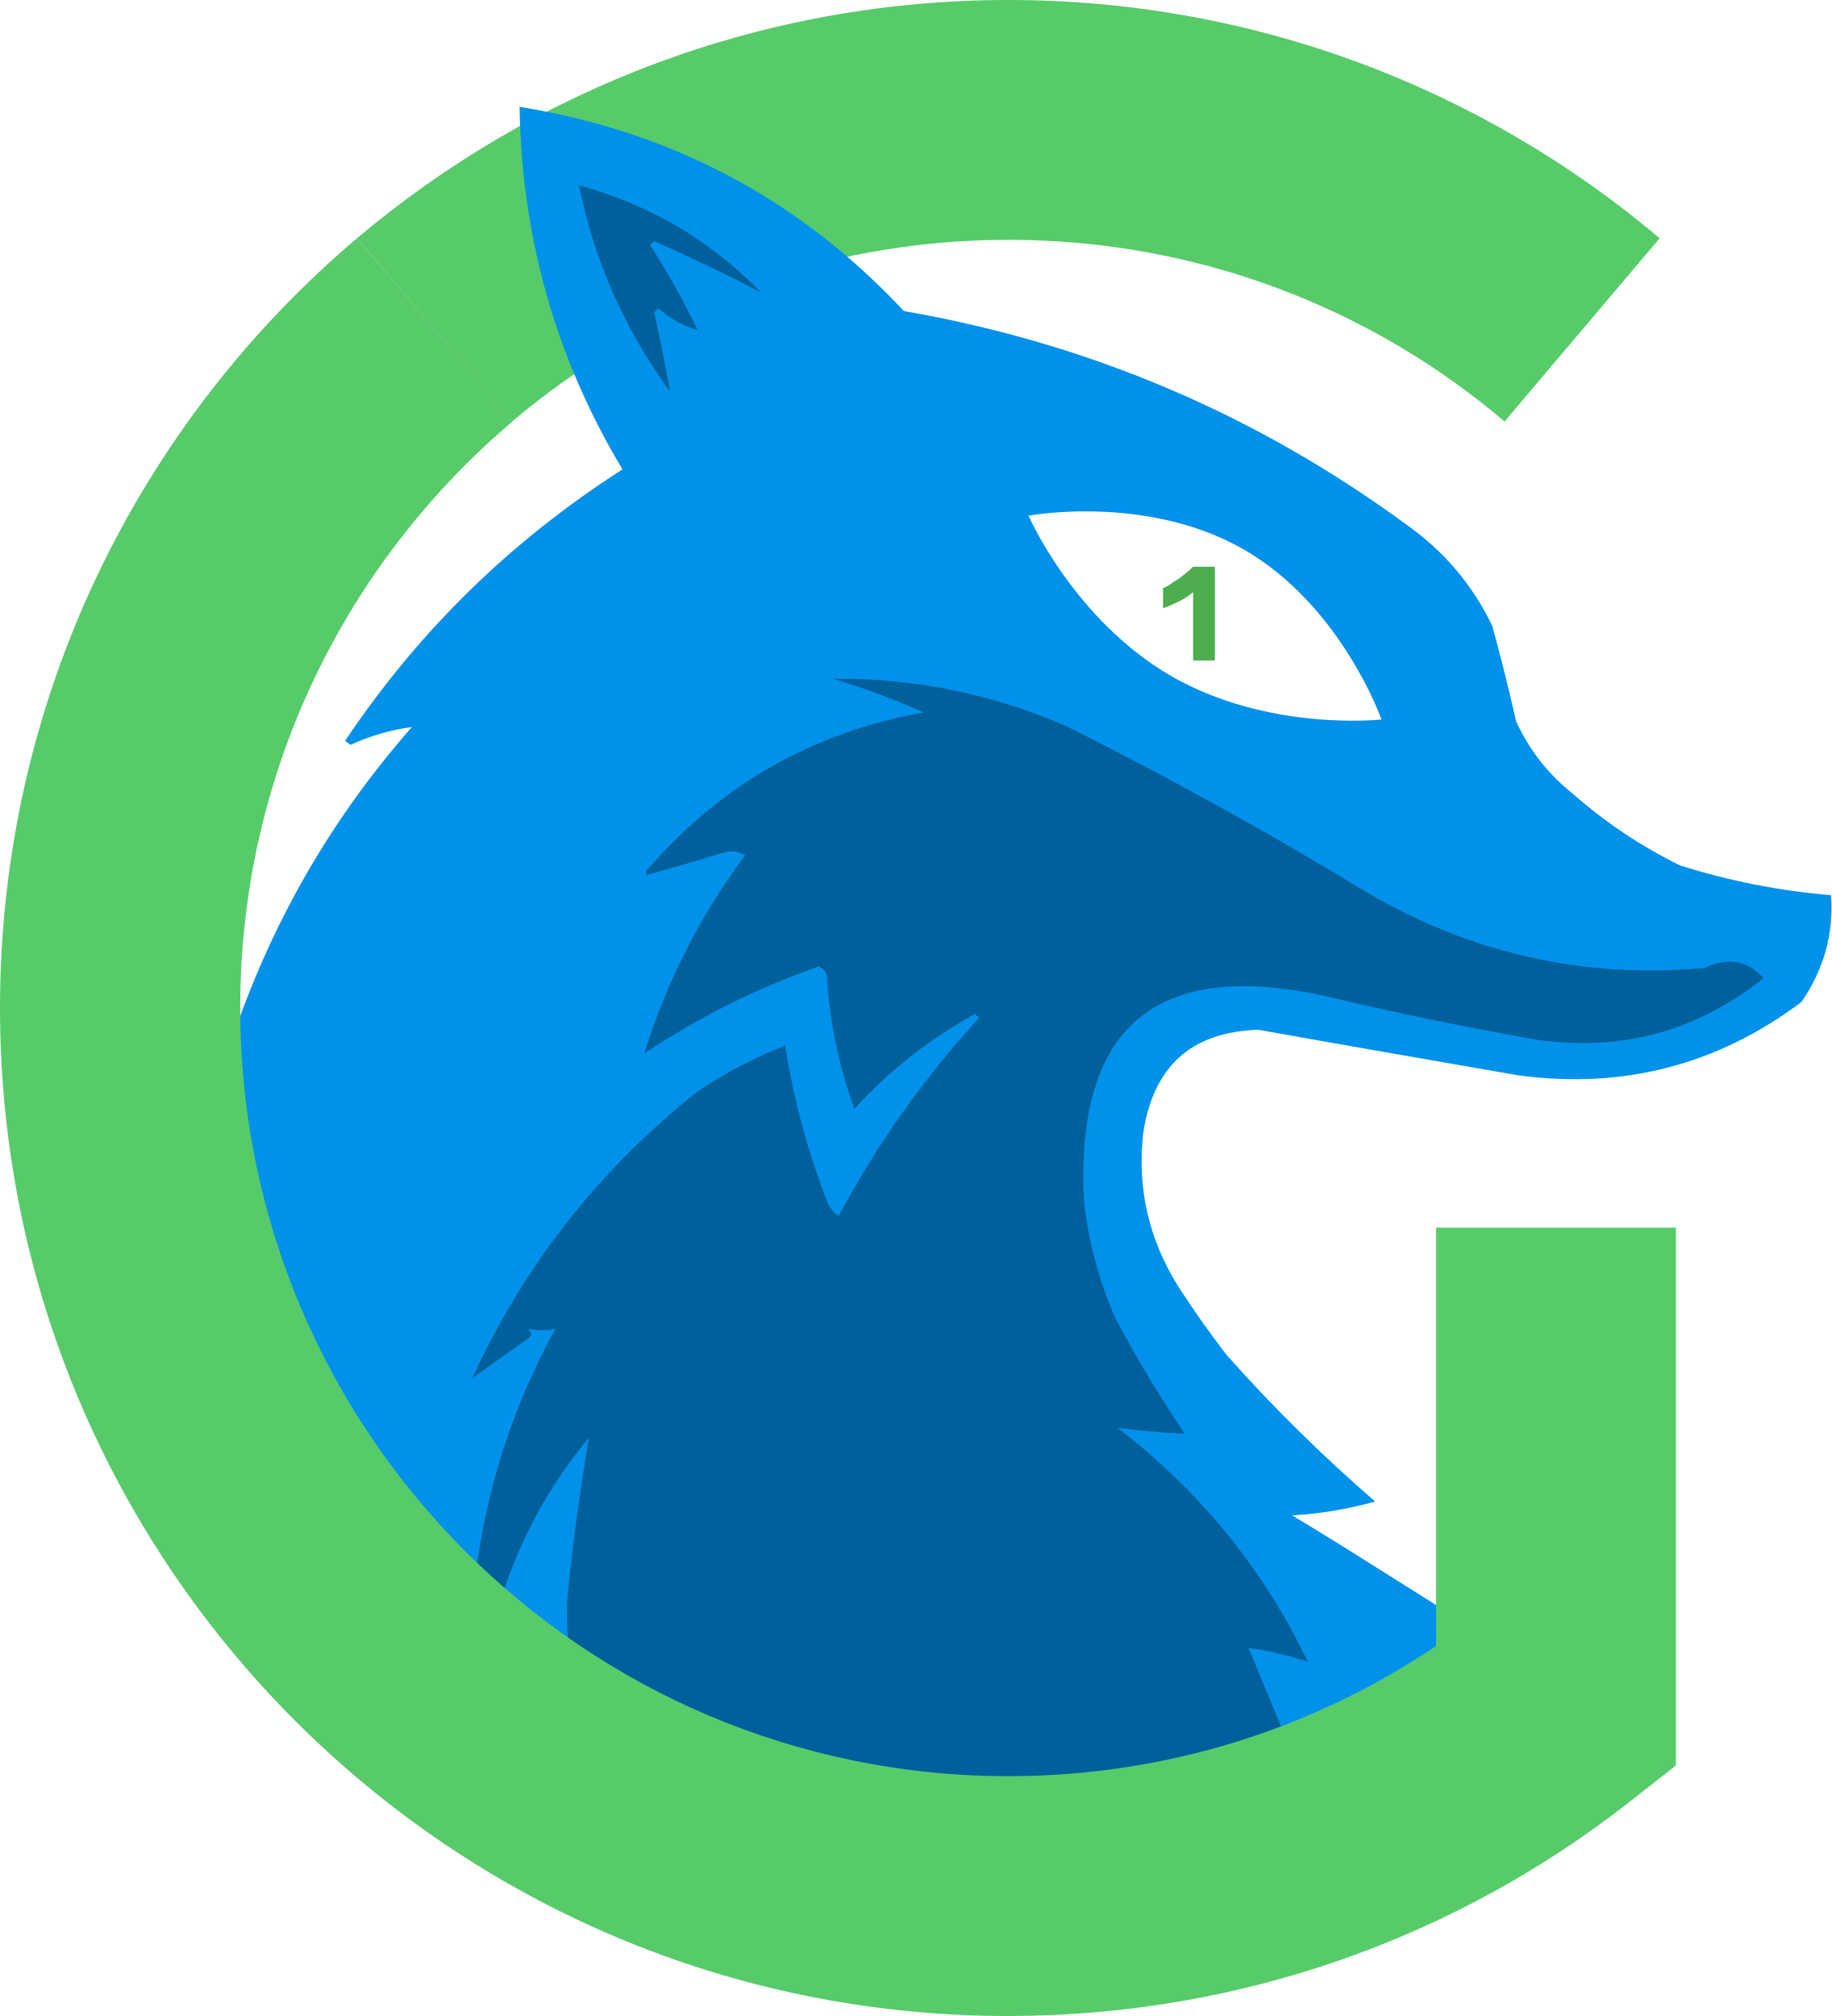
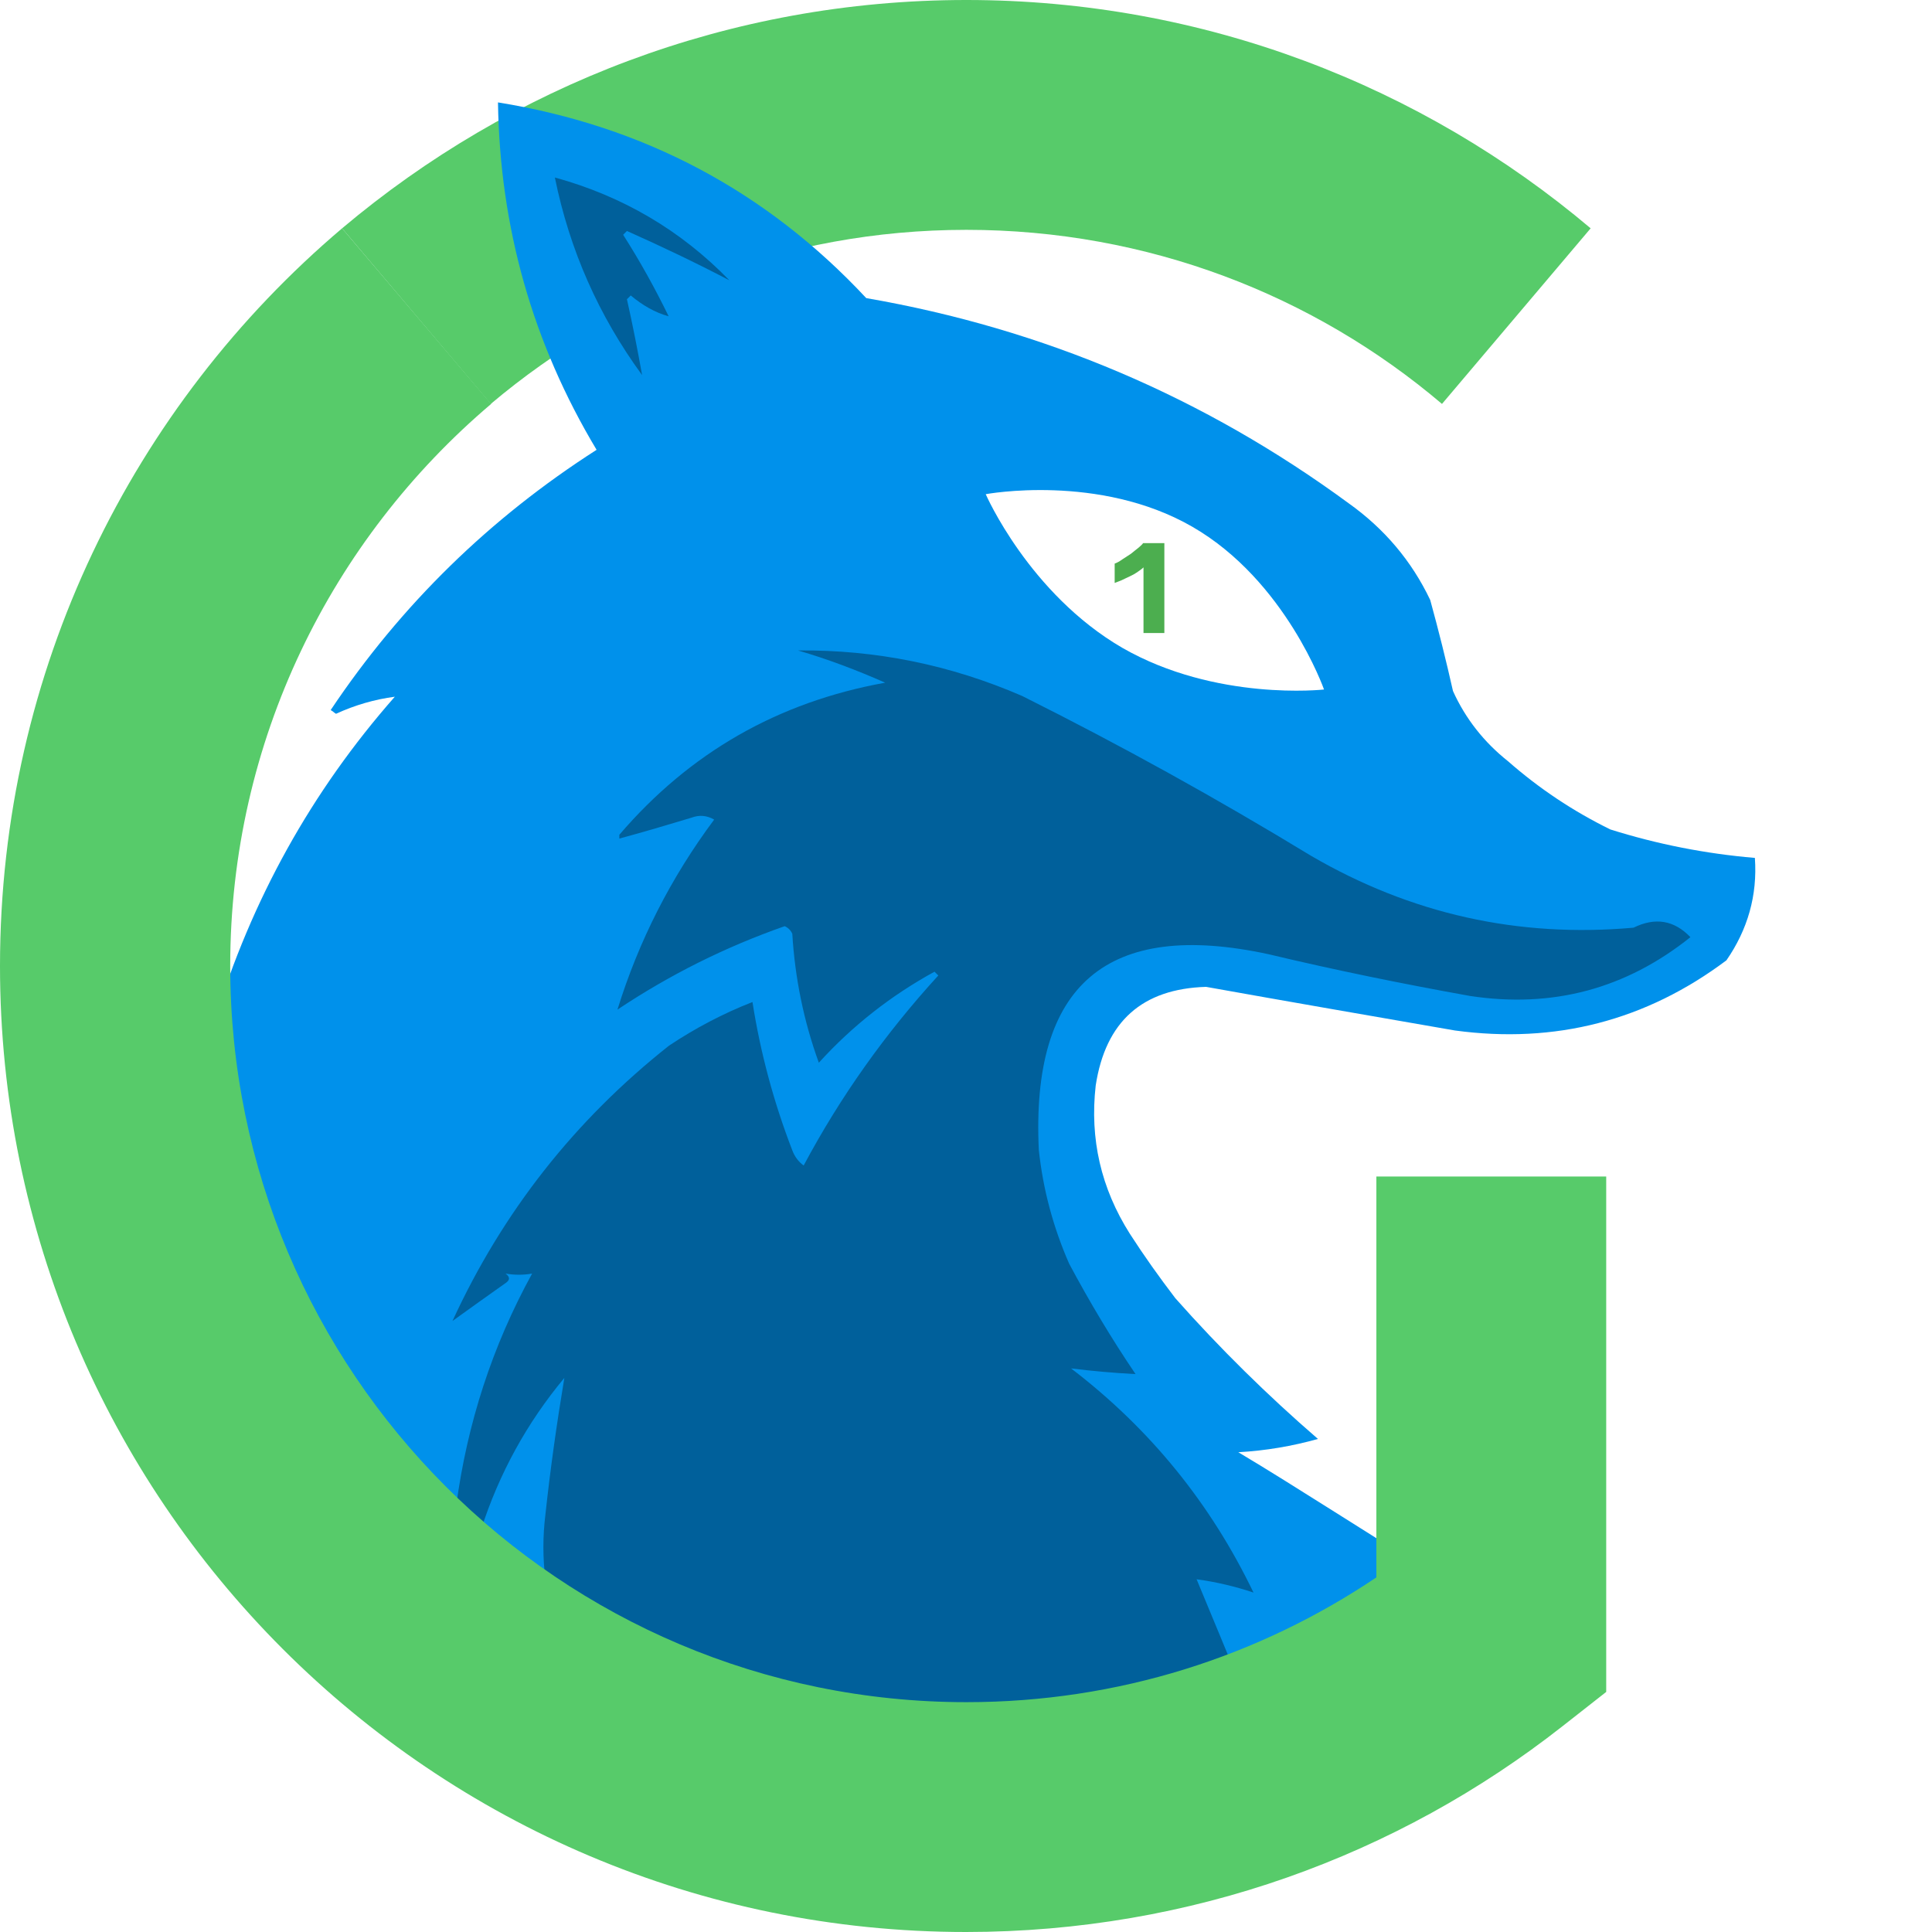
- <svg xmlns="http://www.w3.org/2000/svg" width="462.81" height="509.4" version="1.1" viewBox="24.6 1.3 462.81 509.4">
+ <svg xmlns="http://www.w3.org/2000/svg" width="509.4" height="509.4" version="1.1" viewBox="24.6 1.3 509.4 509.4">
  <style>.st0{fill-rule:evenodd;clip-rule:evenodd;fill:#57cb6a}</style>
  <path class="st0" d="m279.4 61.9c-47.8 0-91.5 17.3-125.4 45.9l-39.2-46.3c44.5-37.5 101.9-60.2 164.6-60.2s120.2 22.7 164.6 60.2l-39.2 46.3c-33.8-28.7-77.6-45.9-125.4-45.9" fill="#4cae4f" />
  <path d="m81.1 270.6c9.8-32.1 25.6-60.6 47.6-85.6-5.3.7-10.5 2.2-15.5 4.5-.3-.2-.5-.3-.7-.5s-.5-.3-.7-.5c18.6-27.8 42-50.6 70.1-68.6-16.9-28.2-25.5-58.7-26-91.6 38.4 6.2 70.8 23.4 97.1 51.6 46.8 8.1 89.2 26.2 127.2 54.1 9.4 6.7 16.6 15.2 21.5 25.5q3.3 12 6 24c3.3 7.3 8.2 13.5 14.5 18.5q12.3 10.8 27 18 18.6 5.85 38.1 7.5c.7 9.9-1.9 18.9-7.5 27-21.2 15.9-45.1 22.1-71.6 18.5-21.9-3.8-43.8-7.6-65.6-11.5-16.8.5-26.5 9.1-29.1 26-1.6 14.1 1.4 27.1 9 39.1 3.8 5.9 7.8 11.5 12 17 11.7 13.2 24.3 25.6 37.6 37.1-6.8 1.9-13.8 3.1-21 3.5 7.4 4.4 16.3 10 25.5 15.8 15.7 9.9 32.5 20.6 45.6 27.2-54.3 31.5-113 65.4-234.4 19.6-52.1-19.7-92.4-55.2-106.6-91.8-12.5-31.6-9.9-52.4-.1-84.4m239.4-98.5c24.7 14.2 53.2 11 53.2 11s-10.1-28.7-34.7-42.9-54.5-8.6-54.5-8.6 11.4 26.2 36 40.5" clip-rule="evenodd" fill="#0091eb" fill-rule="evenodd" />
  <path d="m324 363.6c-5.7-.3-11.4-.8-17-1.5 20.8 15.9 36.8 35.6 48.1 59.1-4.8-1.6-9.8-2.8-15-3.5 4 9.6 8 19.3 12 29-65.9 19.2-127.1 9.5-183.7-29-.7-5.7-.7-11.3 0-17 1.3-12.1 3-24.1 5-36.1-9.9 11.9-17.2 25.2-22 40.1l-6.5-6.5c2.9-21.6 9.5-42 20-61.1-2.3.4-4.6.4-7 0 1.2.9 1.2 1.7 0 2.5-4.7 3.3-9.4 6.7-14 10 13.2-28.7 32.2-52.9 57.1-72.6 6.9-4.6 14.3-8.5 22-11.5 2.1 13.4 5.6 26.4 10.5 39.1.6 1.6 1.6 3 3 4 9.7-18.2 21.6-34.9 35.5-50.1l-1-1c-11.5 6.3-21.7 14.3-30.5 24-4-11-6.3-22.4-7-34-.4-.9-1.1-1.6-2-2-15.7 5.5-30.3 12.8-44.1 22q8.4-27.15 25.5-50.1c-1.9-1.1-3.9-1.3-6-.5-6.3 1.9-12.7 3.8-19 5.5v-1c18.5-21.6 41.8-35 70.1-40.1-7.5-3.3-15.1-6.2-23-8.5q30.75-.3 59.1 12c26 13 51.3 27 76.1 42.1 26.4 15.4 54.7 21.7 85.1 19 5.7-2.8 10.7-2 15 2.5-17 13.6-36.3 18.8-58.1 15.5-17.8-3.2-35.5-6.8-53.1-11-42.5-9.2-62.7 7.9-60.6 51.6 1.1 10.4 3.8 20.4 8 30 5.4 10.1 11.2 19.8 17.5 29.1m-107.1-288.4c-8.8-4.6-17.8-8.9-27-13l-1 1c4.4 6.9 8.4 14.1 12 21.5-3.6-1-6.9-2.9-10-5.5l-1 1c1.5 6.7 2.8 13.3 4 20-11.4-15.6-19.1-32.9-23-52.1 17.8 4.9 33.2 13.9 46 27.1" clip-rule="evenodd" fill-opacity=".349" fill-rule="evenodd" opacity=".976" />
  <path class="st0" d="m154.1 107.8c-42.1 35.7-68.8 88.8-68.8 148.2 0 107.2 86.9 194.1 194.1 194.1 40.1 0 77.2-12.1 108.1-32.9v-105.7h60.6v135.9l-11.6 9.1c-43.3 34-97.9 54.2-157.2 54.2-140.7 0-254.7-114-254.7-254.7 0-78 35.1-147.8 90.2-194.5z" fill="#4cae4f" />
  <path d="m326.1 168.1v-17.2c-.4.4-1 .8-1.7 1.3-.6.4-1.3.8-2 1.1s-1.4.7-2.1 1-1.3.5-1.8.7v-5.1c.6-.2 1.3-.6 2-1.1.8-.5 1.5-1 2.3-1.5.7-.6 1.4-1.1 2-1.6q.9-.75 1.2-1.2h5.6v23.7h-5.5z" fill="#4cae4f" />
</svg>
